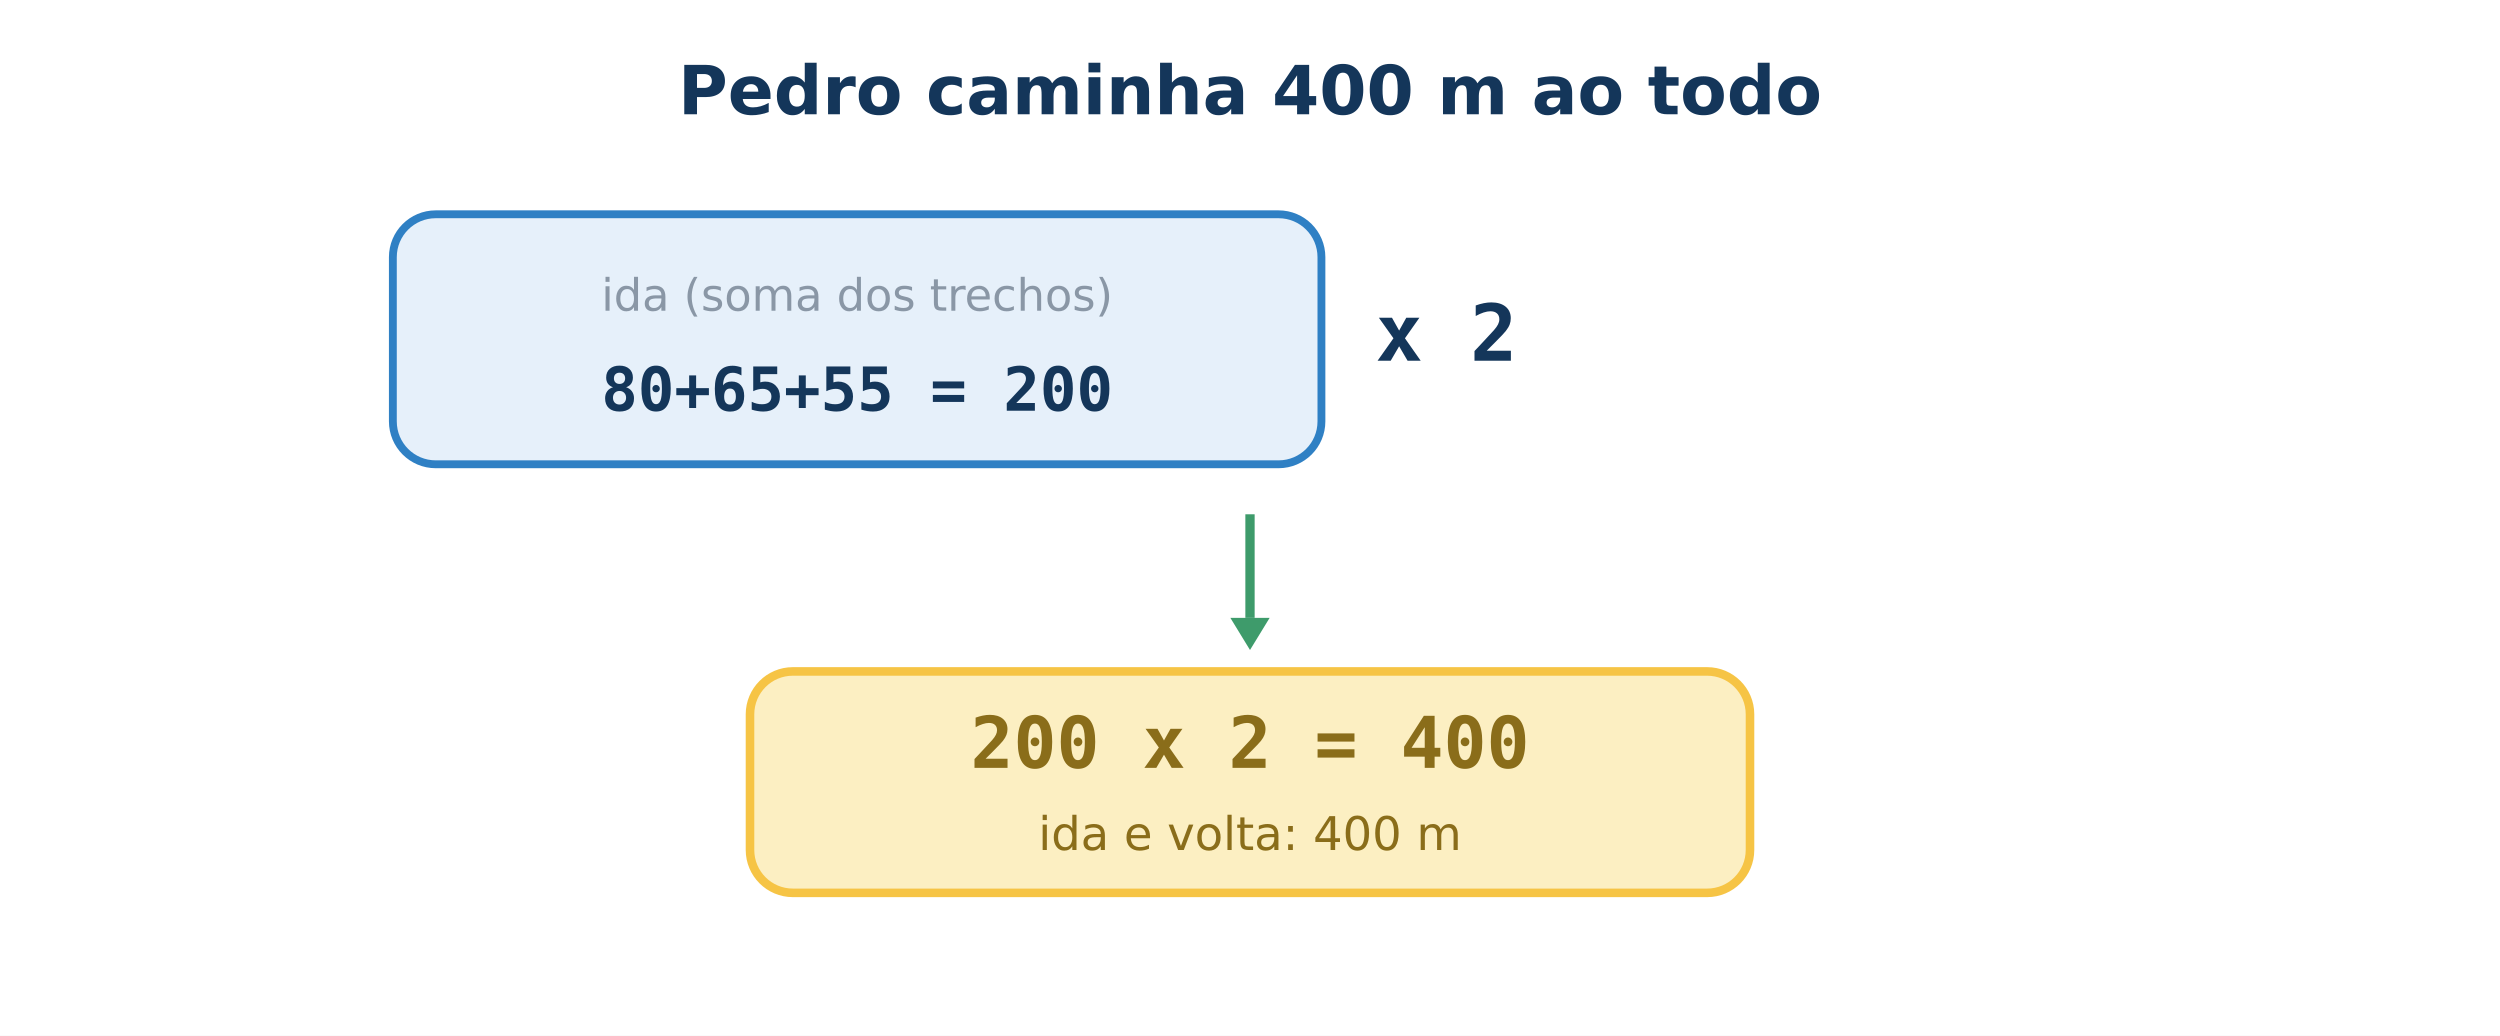
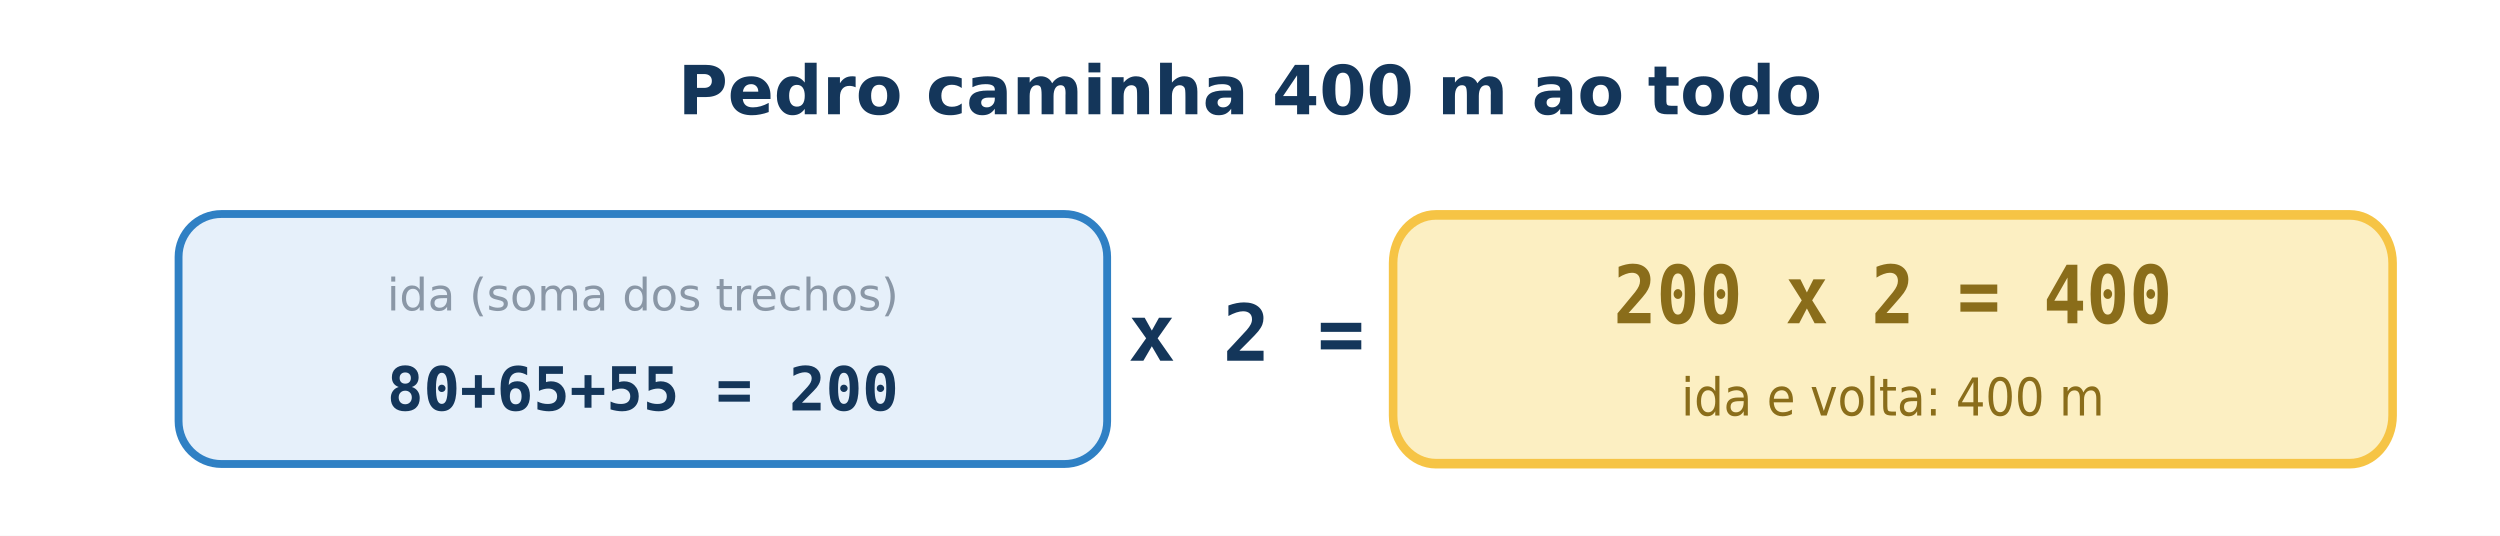
- <svg xmlns="http://www.w3.org/2000/svg" viewBox="0 0 700.0 290.0">
-   <rect width="700.0" height="290.0" fill="white" />
-   <text x="350.0" y="32.0" font-family="DejaVu Sans" font-size="19" font-weight="bold" fill="#14365A" text-anchor="middle">Pedro caminha 400 m ao todo</text>
-   <rect x="110.0" y="60.0" width="260.0" height="70.0" rx="12" fill="#E6F0FA" stroke="#2F80C4" stroke-width="2.2" />
-   <text x="240.0" y="87.0" font-family="DejaVu Sans" font-size="12.5" font-weight="normal" fill="#8A97A6" text-anchor="middle">ida (soma dos trechos)</text>
-   <text x="240.0" y="115.0" font-family="DejaVu Sans Mono" font-size="17" font-weight="bold" fill="#14365A" text-anchor="middle">80+65+55 = 200</text>
-   <text x="405.0" y="101.0" font-family="DejaVu Sans Mono" font-size="22" font-weight="bold" fill="#14365A" text-anchor="middle">x 2</text>
-   <line x1="350.0" y1="144.0" x2="350.0" y2="173.0" stroke="#3E9B6B" stroke-width="2.6" />
-   <polygon points="350.0,182.0 355.5,173.0 344.5,173.0" fill="#3E9B6B" />
-   <rect x="210.0" y="188.0" width="280.0" height="62.0" rx="12" fill="#FCEFC2" stroke="#F6C445" stroke-width="2.4" />
-   <text x="350.0" y="215.0" font-family="DejaVu Sans Mono" font-size="20" font-weight="bold" fill="#8a6d1a" text-anchor="middle">200 x 2 = 400</text>
-   <text x="350.0" y="238.0" font-family="DejaVu Sans" font-size="13" font-weight="normal" fill="#8a6d1a" text-anchor="middle">ida e volta: 400 m</text>
+ <svg xmlns="http://www.w3.org/2000/svg" viewBox="0 0 700 150" version="1.1" id="svg6" width="700" height="150">
+   <defs id="defs6" />
+   <rect width="700" height="150" fill="#ffffff" id="rect1" x="0" y="0" style="stroke-width:0.719" />
+   <text x="350" y="32" font-family="'DejaVu Sans'" font-size="19px" font-weight="bold" fill="#14365a" text-anchor="middle" id="text1">Pedro caminha 400 m ao todo</text>
+   <g id="g7" transform="translate(0,-0.07657739)">
+     <rect x="50" y="60" width="260" height="70" rx="12" fill="#e6f0fa" stroke="#2f80c4" stroke-width="2.2" id="rect2" />
+     <text x="180" y="87" font-family="'DejaVu Sans'" font-size="12.5px" font-weight="normal" fill="#8a97a6" text-anchor="middle" id="text2">ida (soma dos trechos)</text>
+     <text x="180" y="115" font-family="'DejaVu Sans Mono'" font-size="17px" font-weight="bold" fill="#14365a" text-anchor="middle" id="text3">80+65+55 = 200</text>
+   </g>
+   <text x="349" y="101" font-family="'DejaVu Sans Mono'" font-size="22px" font-weight="bold" fill="#14365a" text-anchor="middle" id="text4">x 2 =</text>
+   <g id="g6" transform="matrix(0.9994885,0,0,1.123496,0.2711174,-11.73214)">
+     <rect x="390" y="64" width="280" height="62" rx="12" fill="#fcefc2" stroke="#f6c445" stroke-width="2.4" id="rect4" />
+     <text x="530" y="91" font-family="'DejaVu Sans Mono'" font-size="20px" font-weight="bold" fill="#8a6d1a" text-anchor="middle" id="text5">200 x 2 = 400</text>
+     <text x="530" y="114" font-family="'DejaVu Sans'" font-size="13px" font-weight="normal" fill="#8a6d1a" text-anchor="middle" id="text6">ida e volta: 400 m</text>
+   </g>
</svg>
